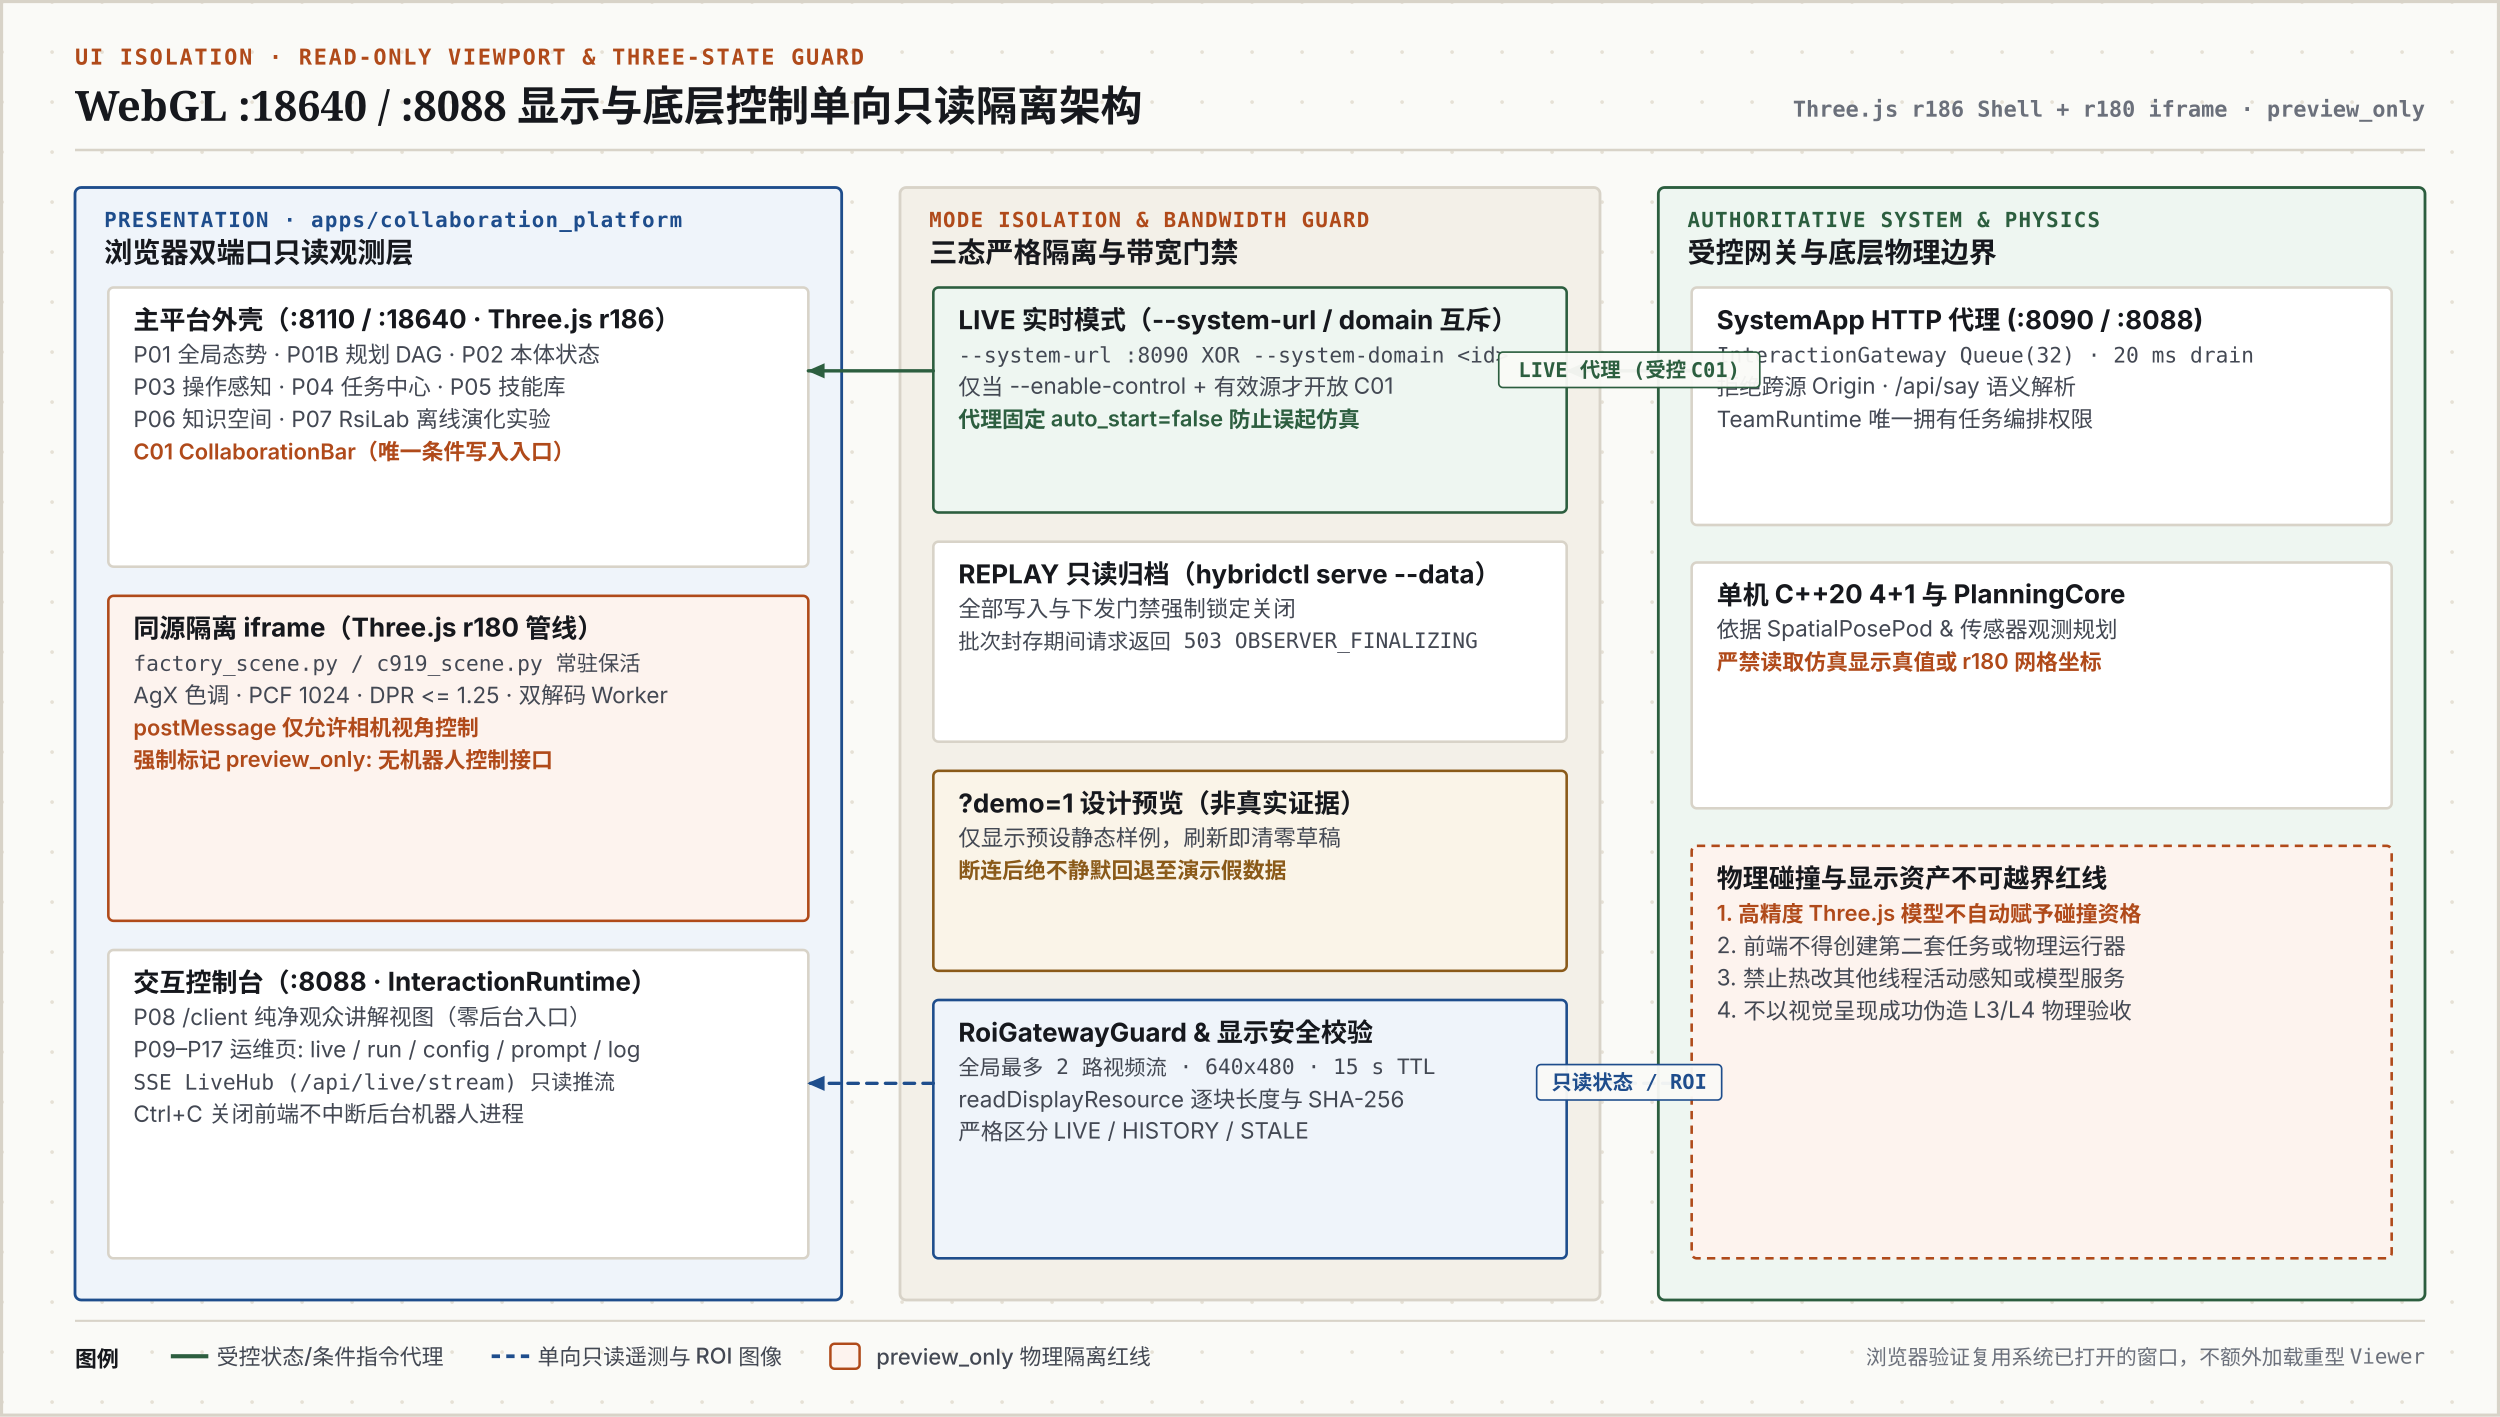
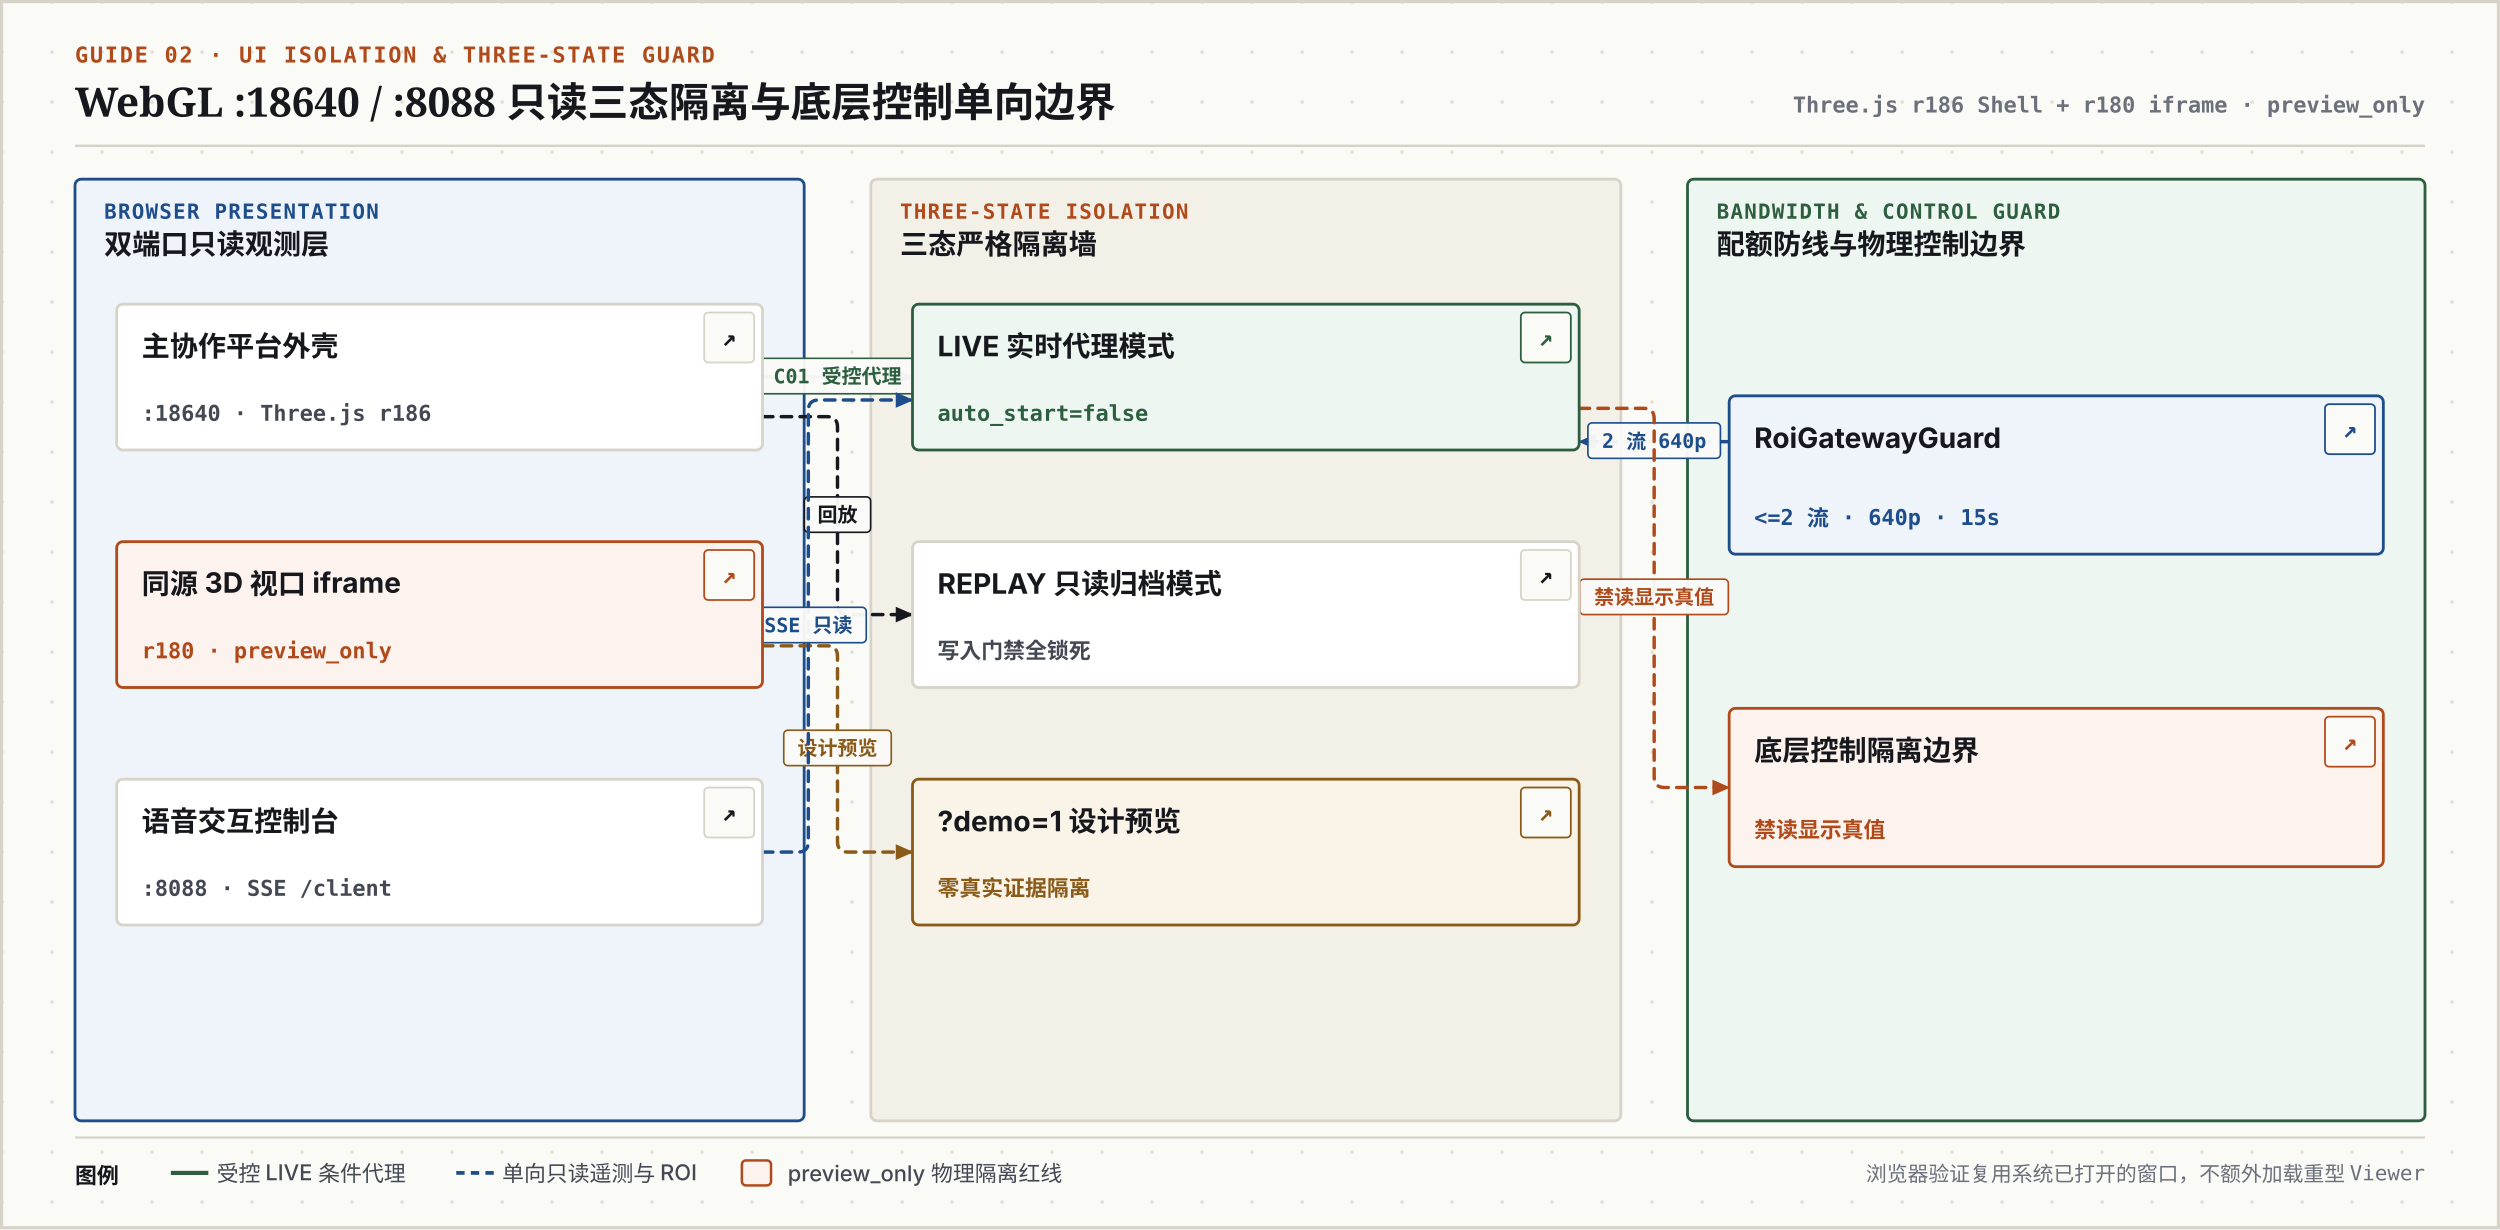
- <svg xmlns="http://www.w3.org/2000/svg" viewBox="0 0 1200 680" width="1200" height="680" role="img" aria-labelledby="diagram-title diagram-desc">
+ <svg xmlns="http://www.w3.org/2000/svg" class="interactive-arch-svg" data-diagram-id="guide-ui-readonly-separation" viewBox="0 0 1200 590" width="1200" height="590" role="group" aria-labelledby="guide-ui-readonly-separation-title" aria-describedby="guide-ui-readonly-separation-desc">
  <defs>
-     <pattern id="dot-grid" width="24" height="24" patternUnits="userSpaceOnUse">
+     <pattern id="guide-ui-readonly-separation-dot-grid" width="24" height="24" patternUnits="userSpaceOnUse">
      <circle cx="1" cy="1" r="0.9" fill="#E6E1D6" />
    </pattern>
-     <marker id="arrow-ink" viewBox="0 0 10 10" refX="8.5" refY="5" markerWidth="6.5" markerHeight="6.5" orient="auto-start-reverse">
+     <marker id="guide-ui-readonly-separation-arrow-ink" viewBox="0 0 10 10" refX="8.5" refY="5" markerWidth="6.5" markerHeight="6.5" orient="auto-start-reverse">
      <path d="M 1 1.5 L 9 5 L 1 8.5 z" fill="#16181D" />
    </marker>
-     <marker id="arrow-terracotta" viewBox="0 0 10 10" refX="8.5" refY="5" markerWidth="6.5" markerHeight="6.5" orient="auto-start-reverse">
+     <marker id="guide-ui-readonly-separation-arrow-terracotta" viewBox="0 0 10 10" refX="8.5" refY="5" markerWidth="6.5" markerHeight="6.5" orient="auto-start-reverse">
      <path d="M 1 1.5 L 9 5 L 1 8.5 z" fill="#B04A1A" />
    </marker>
-     <marker id="arrow-forest" viewBox="0 0 10 10" refX="8.5" refY="5" markerWidth="6.5" markerHeight="6.5" orient="auto-start-reverse">
+     <marker id="guide-ui-readonly-separation-arrow-forest" viewBox="0 0 10 10" refX="8.5" refY="5" markerWidth="6.5" markerHeight="6.5" orient="auto-start-reverse">
      <path d="M 1 1.5 L 9 5 L 1 8.5 z" fill="#2C5E3F" />
    </marker>
-     <marker id="arrow-slate" viewBox="0 0 10 10" refX="8.5" refY="5" markerWidth="6.5" markerHeight="6.5" orient="auto-start-reverse">
+     <marker id="guide-ui-readonly-separation-arrow-slate" viewBox="0 0 10 10" refX="8.5" refY="5" markerWidth="6.5" markerHeight="6.5" orient="auto-start-reverse">
      <path d="M 1 1.5 L 9 5 L 1 8.5 z" fill="#1E4D8C" />
    </marker>
-     <marker id="arrow-ochre" viewBox="0 0 10 10" refX="8.5" refY="5" markerWidth="6.5" markerHeight="6.5" orient="auto-start-reverse">
+     <marker id="guide-ui-readonly-separation-arrow-ochre" viewBox="0 0 10 10" refX="8.5" refY="5" markerWidth="6.5" markerHeight="6.5" orient="auto-start-reverse">
      <path d="M 1 1.5 L 9 5 L 1 8.5 z" fill="#8A5A19" />
    </marker>
-     <marker id="arrow-mute" viewBox="0 0 10 10" refX="8.5" refY="5" markerWidth="6.5" markerHeight="6.5" orient="auto-start-reverse">
+     <marker id="guide-ui-readonly-separation-arrow-mute" viewBox="0 0 10 10" refX="8.5" refY="5" markerWidth="6.5" markerHeight="6.5" orient="auto-start-reverse">
      <path d="M 1 1.5 L 9 5 L 1 8.5 z" fill="#8C877C" />
    </marker>
  </defs>
-   <rect x="0" y="0" width="1200" height="680" fill="#FAFAF7" />
-   <rect x="0" y="0" width="1200" height="680" fill="url(#dot-grid)" />
-   <rect x="0.75" y="0.75" width="1198.5" height="678.5" fill="none" stroke="#D8D3C8" stroke-width="1.5" />
-   <rect x="36.0" y="90.0" width="368.0" height="534.0" rx="3.0" fill="#EFF4FA" stroke="#1E4D8C" stroke-width="1.35" />
-   <text x="50.0" y="109.0" font-family="&quot;JetBrains Mono&quot;, monospace" font-size="10.0" font-weight="700" fill="#1E4D8C" letter-spacing="0.06em">PRESENTATION · apps/collaboration_platform</text>
-   <text x="50.0" y="126.0" font-family="&quot;Inter&quot;, &quot;PingFang SC&quot;, &quot;Noto Sans SC&quot;, sans-serif" font-size="13.5" font-weight="700" fill="#16181D">浏览器双端口只读观测层</text>
-   <rect x="432.0" y="90.0" width="336.0" height="534.0" rx="3.0" fill="#F3F0E8" stroke="#D8D3C8" stroke-width="1.35" />
-   <text x="446.0" y="109.0" font-family="&quot;JetBrains Mono&quot;, monospace" font-size="10.0" font-weight="700" fill="#B04A1A" letter-spacing="0.06em">MODE ISOLATION &amp; BANDWIDTH GUARD</text>
-   <text x="446.0" y="126.0" font-family="&quot;Inter&quot;, &quot;PingFang SC&quot;, &quot;Noto Sans SC&quot;, sans-serif" font-size="13.5" font-weight="700" fill="#16181D">三态严格隔离与带宽门禁</text>
-   <rect x="796.0" y="90.0" width="368.0" height="534.0" rx="3.0" fill="#EEF6F1" stroke="#2C5E3F" stroke-width="1.35" />
-   <text x="810.0" y="109.0" font-family="&quot;JetBrains Mono&quot;, monospace" font-size="10.0" font-weight="700" fill="#2C5E3F" letter-spacing="0.06em">AUTHORITATIVE SYSTEM &amp; PHYSICS</text>
-   <text x="810.0" y="126.0" font-family="&quot;Inter&quot;, &quot;PingFang SC&quot;, &quot;Noto Sans SC&quot;, sans-serif" font-size="13.5" font-weight="700" fill="#16181D">受控网关与底层物理边界</text>
-   <rect x="52.0" y="138.0" width="336.0" height="134.0" rx="2.5" fill="#FFFFFF" stroke="#D8D3C8" stroke-width="1.25" />
-   <text x="64.0" y="158.0" font-family="&quot;Inter&quot;, &quot;PingFang SC&quot;, &quot;Noto Sans SC&quot;, sans-serif" font-size="12.5" font-weight="700" fill="#16181D">主平台外壳（:8110 / :18640 · Three.js r186）</text>
-   <text x="64.0" y="174.0" font-family="&quot;Inter&quot;, &quot;PingFang SC&quot;, &quot;Noto Sans SC&quot;, sans-serif" font-size="10.8" font-weight="400" fill="#434853">P01 全局态势 · P01B 规划 DAG · P02 本体状态</text>
-   <text x="64.0" y="189.5" font-family="&quot;Inter&quot;, &quot;PingFang SC&quot;, &quot;Noto Sans SC&quot;, sans-serif" font-size="10.8" font-weight="400" fill="#434853">P03 操作感知 · P04 任务中心 · P05 技能库</text>
-   <text x="64.0" y="205.0" font-family="&quot;Inter&quot;, &quot;PingFang SC&quot;, &quot;Noto Sans SC&quot;, sans-serif" font-size="10.8" font-weight="400" fill="#434853">P06 知识空间 · P07 RsiLab 离线演化实验</text>
-   <text x="64.0" y="220.5" font-family="&quot;Inter&quot;, &quot;PingFang SC&quot;, &quot;Noto Sans SC&quot;, sans-serif" font-size="10.5" font-weight="600" fill="#B04A1A">C01 CollaborationBar（唯一条件写入入口）</text>
-   <rect x="52.0" y="286.0" width="336.0" height="156.0" rx="2.5" fill="#FDF3EE" stroke="#B04A1A" stroke-width="1.25" />
-   <text x="64.0" y="306.0" font-family="&quot;Inter&quot;, &quot;PingFang SC&quot;, &quot;Noto Sans SC&quot;, sans-serif" font-size="12.5" font-weight="700" fill="#16181D">同源隔离 iframe（Three.js r180 管线）</text>
-   <text x="64.0" y="322.0" font-family="&quot;JetBrains Mono&quot;, monospace" font-size="10.2" font-weight="500" fill="#434853">factory_scene.py / c919_scene.py 常驻保活</text>
-   <text x="64.0" y="337.5" font-family="&quot;Inter&quot;, &quot;PingFang SC&quot;, &quot;Noto Sans SC&quot;, sans-serif" font-size="10.8" font-weight="400" fill="#434853">AgX 色调 · PCF 1024 · DPR &lt;= 1.25 · 双解码 Worker</text>
-   <text x="64.0" y="353.0" font-family="&quot;Inter&quot;, &quot;PingFang SC&quot;, &quot;Noto Sans SC&quot;, sans-serif" font-size="10.5" font-weight="600" fill="#B04A1A">postMessage 仅允许相机视角控制</text>
-   <text x="64.0" y="368.5" font-family="&quot;Inter&quot;, &quot;PingFang SC&quot;, &quot;Noto Sans SC&quot;, sans-serif" font-size="10.5" font-weight="600" fill="#B04A1A">强制标记 preview_only: 无机器人控制接口</text>
-   <rect x="52.0" y="456.0" width="336.0" height="148.0" rx="2.5" fill="#FFFFFF" stroke="#D8D3C8" stroke-width="1.25" />
-   <text x="64.0" y="476.0" font-family="&quot;Inter&quot;, &quot;PingFang SC&quot;, &quot;Noto Sans SC&quot;, sans-serif" font-size="12.5" font-weight="700" fill="#16181D">交互控制台（:8088 · InteractionRuntime）</text>
-   <text x="64.0" y="492.0" font-family="&quot;Inter&quot;, &quot;PingFang SC&quot;, &quot;Noto Sans SC&quot;, sans-serif" font-size="10.8" font-weight="400" fill="#434853">P08 /client 纯净观众讲解视图（零后台入口）</text>
-   <text x="64.0" y="507.5" font-family="&quot;Inter&quot;, &quot;PingFang SC&quot;, &quot;Noto Sans SC&quot;, sans-serif" font-size="10.8" font-weight="400" fill="#434853">P09–P17 运维页: live / run / config / prompt / log</text>
-   <text x="64.0" y="523.0" font-family="&quot;JetBrains Mono&quot;, monospace" font-size="10.2" font-weight="500" fill="#434853">SSE LiveHub (/api/live/stream) 只读推流</text>
-   <text x="64.0" y="538.5" font-family="&quot;Inter&quot;, &quot;PingFang SC&quot;, &quot;Noto Sans SC&quot;, sans-serif" font-size="10.8" font-weight="400" fill="#434853">Ctrl+C 关闭前端不中断后台机器人进程</text>
-   <rect x="448.0" y="138.0" width="304.0" height="108.0" rx="2.5" fill="#EEF6F1" stroke="#2C5E3F" stroke-width="1.25" />
-   <text x="460.0" y="158.0" font-family="&quot;Inter&quot;, &quot;PingFang SC&quot;, &quot;Noto Sans SC&quot;, sans-serif" font-size="12.5" font-weight="700" fill="#16181D">LIVE 实时模式（--system-url / domain 互斥）</text>
-   <text x="460.0" y="174.0" font-family="&quot;JetBrains Mono&quot;, monospace" font-size="10.2" font-weight="500" fill="#434853">--system-url :8090 XOR --system-domain &lt;id&gt;</text>
-   <text x="460.0" y="189.5" font-family="&quot;Inter&quot;, &quot;PingFang SC&quot;, &quot;Noto Sans SC&quot;, sans-serif" font-size="10.8" font-weight="400" fill="#434853">仅当 --enable-control + 有效源才开放 C01</text>
-   <text x="460.0" y="205.0" font-family="&quot;Inter&quot;, &quot;PingFang SC&quot;, &quot;Noto Sans SC&quot;, sans-serif" font-size="10.5" font-weight="600" fill="#2C5E3F">代理固定 auto_start=false 防止误起仿真</text>
-   <rect x="448.0" y="260.0" width="304.0" height="96.0" rx="2.5" fill="#FFFFFF" stroke="#D8D3C8" stroke-width="1.25" />
-   <text x="460.0" y="280.0" font-family="&quot;Inter&quot;, &quot;PingFang SC&quot;, &quot;Noto Sans SC&quot;, sans-serif" font-size="12.5" font-weight="700" fill="#16181D">REPLAY 只读归档（hybridctl serve --data）</text>
-   <text x="460.0" y="296.0" font-family="&quot;Inter&quot;, &quot;PingFang SC&quot;, &quot;Noto Sans SC&quot;, sans-serif" font-size="10.8" font-weight="400" fill="#434853">全部写入与下发门禁强制锁定关闭</text>
-   <text x="460.0" y="311.5" font-family="&quot;JetBrains Mono&quot;, monospace" font-size="10.2" font-weight="500" fill="#434853">批次封存期间请求返回 503 OBSERVER_FINALIZING</text>
-   <rect x="448.0" y="370.0" width="304.0" height="96.0" rx="2.5" fill="#FAF4E8" stroke="#8A5A19" stroke-width="1.25" />
-   <text x="460.0" y="390.0" font-family="&quot;Inter&quot;, &quot;PingFang SC&quot;, &quot;Noto Sans SC&quot;, sans-serif" font-size="12.5" font-weight="700" fill="#16181D">?demo=1 设计预览（非真实证据）</text>
-   <text x="460.0" y="406.0" font-family="&quot;Inter&quot;, &quot;PingFang SC&quot;, &quot;Noto Sans SC&quot;, sans-serif" font-size="10.8" font-weight="400" fill="#434853">仅显示预设静态样例，刷新即清零草稿</text>
-   <text x="460.0" y="421.5" font-family="&quot;Inter&quot;, &quot;PingFang SC&quot;, &quot;Noto Sans SC&quot;, sans-serif" font-size="10.5" font-weight="600" fill="#8A5A19">断连后绝不静默回退至演示假数据</text>
-   <rect x="448.0" y="480.0" width="304.0" height="124.0" rx="2.5" fill="#EFF4FA" stroke="#1E4D8C" stroke-width="1.25" />
-   <text x="460.0" y="500.0" font-family="&quot;Inter&quot;, &quot;PingFang SC&quot;, &quot;Noto Sans SC&quot;, sans-serif" font-size="12.5" font-weight="700" fill="#16181D">RoiGatewayGuard &amp; 显示安全校验</text>
-   <text x="460.0" y="516.0" font-family="&quot;JetBrains Mono&quot;, monospace" font-size="10.2" font-weight="500" fill="#434853">全局最多 2 路视频流 · 640x480 · 15 s TTL</text>
-   <text x="460.0" y="531.5" font-family="&quot;Inter&quot;, &quot;PingFang SC&quot;, &quot;Noto Sans SC&quot;, sans-serif" font-size="10.8" font-weight="400" fill="#434853">readDisplayResource 逐块长度与 SHA-256</text>
-   <text x="460.0" y="547.0" font-family="&quot;Inter&quot;, &quot;PingFang SC&quot;, &quot;Noto Sans SC&quot;, sans-serif" font-size="10.8" font-weight="400" fill="#434853">严格区分 LIVE / HISTORY / STALE</text>
-   <rect x="812.0" y="138.0" width="336.0" height="114.0" rx="2.5" fill="#FFFFFF" stroke="#D8D3C8" stroke-width="1.25" />
-   <text x="824.0" y="158.0" font-family="&quot;Inter&quot;, &quot;PingFang SC&quot;, &quot;Noto Sans SC&quot;, sans-serif" font-size="12.5" font-weight="700" fill="#16181D">SystemApp HTTP 代理 (:8090 / :8088)</text>
-   <text x="824.0" y="174.0" font-family="&quot;JetBrains Mono&quot;, monospace" font-size="10.2" font-weight="500" fill="#434853">InteractionGateway Queue(32) · 20 ms drain</text>
-   <text x="824.0" y="189.5" font-family="&quot;Inter&quot;, &quot;PingFang SC&quot;, &quot;Noto Sans SC&quot;, sans-serif" font-size="10.8" font-weight="400" fill="#434853">拒绝跨源 Origin · /api/say 语义解析</text>
-   <text x="824.0" y="205.0" font-family="&quot;Inter&quot;, &quot;PingFang SC&quot;, &quot;Noto Sans SC&quot;, sans-serif" font-size="10.8" font-weight="400" fill="#434853">TeamRuntime 唯一拥有任务编排权限</text>
-   <rect x="812.0" y="270.0" width="336.0" height="118.0" rx="2.5" fill="#FFFFFF" stroke="#D8D3C8" stroke-width="1.25" />
-   <text x="824.0" y="290.0" font-family="&quot;Inter&quot;, &quot;PingFang SC&quot;, &quot;Noto Sans SC&quot;, sans-serif" font-size="12.5" font-weight="700" fill="#16181D">单机 C++20 4+1 与 PlanningCore</text>
-   <text x="824.0" y="306.0" font-family="&quot;Inter&quot;, &quot;PingFang SC&quot;, &quot;Noto Sans SC&quot;, sans-serif" font-size="10.8" font-weight="400" fill="#434853">依据 SpatialPosePod &amp; 传感器观测规划</text>
-   <text x="824.0" y="321.5" font-family="&quot;Inter&quot;, &quot;PingFang SC&quot;, &quot;Noto Sans SC&quot;, sans-serif" font-size="10.5" font-weight="600" fill="#B04A1A">严禁读取仿真显示真值或 r180 网格坐标</text>
-   <rect x="812.0" y="406.0" width="336.0" height="198.0" rx="2.5" fill="#FDF3EE" stroke="#B04A1A" stroke-width="1.25" stroke-dasharray="4 3" />
-   <text x="824.0" y="426.0" font-family="&quot;Inter&quot;, &quot;PingFang SC&quot;, &quot;Noto Sans SC&quot;, sans-serif" font-size="12.5" font-weight="700" fill="#16181D">物理碰撞与显示资产不可越界红线</text>
-   <text x="824.0" y="442.0" font-family="&quot;Inter&quot;, &quot;PingFang SC&quot;, &quot;Noto Sans SC&quot;, sans-serif" font-size="10.5" font-weight="600" fill="#B04A1A">1. 高精度 Three.js 模型不自动赋予碰撞资格</text>
-   <text x="824.0" y="457.5" font-family="&quot;Inter&quot;, &quot;PingFang SC&quot;, &quot;Noto Sans SC&quot;, sans-serif" font-size="10.8" font-weight="400" fill="#434853">2. 前端不得创建第二套任务或物理运行器</text>
-   <text x="824.0" y="473.0" font-family="&quot;Inter&quot;, &quot;PingFang SC&quot;, &quot;Noto Sans SC&quot;, sans-serif" font-size="10.8" font-weight="400" fill="#434853">3. 禁止热改其他线程活动感知或模型服务</text>
-   <text x="824.0" y="488.5" font-family="&quot;Inter&quot;, &quot;PingFang SC&quot;, &quot;Noto Sans SC&quot;, sans-serif" font-size="10.8" font-weight="400" fill="#434853">4. 不以视觉呈现成功伪造 L3/L4 物理验收</text>
-   <path d="M 812.0 178.0 L 752.0 178.0" fill="none" stroke="#2C5E3F" stroke-width="1.60" stroke-linejoin="round" stroke-linecap="round" marker-end="url(#arrow-forest)" />
-   <path d="M 448.0 178.0 L 388.0 178.0" fill="none" stroke="#2C5E3F" stroke-width="1.60" stroke-linejoin="round" stroke-linecap="round" marker-end="url(#arrow-forest)" />
-   <path d="M 812.0 520.0 L 752.0 520.0" fill="none" stroke="#1E4D8C" stroke-width="1.60" stroke-linejoin="round" stroke-linecap="round" stroke-dasharray="5 4" marker-end="url(#arrow-slate)" />
-   <path d="M 448.0 520.0 L 388.0 520.0" fill="none" stroke="#1E4D8C" stroke-width="1.60" stroke-linejoin="round" stroke-linecap="round" stroke-dasharray="5 4" marker-end="url(#arrow-slate)" />
-   <rect x="719.4" y="169.0" width="125.3" height="17.0" rx="2.0" fill="#FAFAF7" stroke="#2C5E3F" stroke-width="0.80" fill-opacity="0.95" />
-   <text x="782.0" y="181.0" font-family="&quot;JetBrains Mono&quot;, monospace" font-size="9.8" font-weight="600" fill="#2C5E3F" text-anchor="middle">LIVE 代理 (受控 C01)</text>
-   <rect x="737.6" y="511.0" width="88.8" height="17.0" rx="2.0" fill="#FAFAF7" stroke="#1E4D8C" stroke-width="0.80" fill-opacity="0.95" />
-   <text x="782.0" y="523.0" font-family="&quot;JetBrains Mono&quot;, monospace" font-size="9.8" font-weight="600" fill="#1E4D8C" text-anchor="middle">只读状态 / ROI</text>
-   <line x1="36.0" y1="634.0" x2="1164.0" y2="634.0" stroke="#D8D3C8" stroke-width="1.00" />
-   <text x="36.0" y="656.0" font-family="&quot;JetBrains Mono&quot;, monospace" font-size="10.5" font-weight="700" fill="#16181D">图例</text>
-   <line x1="82.0" y1="651.0" x2="100.0" y2="651.0" stroke="#2C5E3F" stroke-width="2.00" />
-   <text x="104.0" y="655.0" font-family="&quot;Inter&quot;, &quot;PingFang SC&quot;, &quot;Noto Sans SC&quot;, sans-serif" font-size="10.5" font-weight="500" fill="#434853">受控状态/条件指令代理</text>
-   <line x1="236.0" y1="651.0" x2="254.0" y2="651.0" stroke="#1E4D8C" stroke-width="1.80" stroke-dasharray="4 3" />
-   <text x="258.0" y="655.0" font-family="&quot;Inter&quot;, &quot;PingFang SC&quot;, &quot;Noto Sans SC&quot;, sans-serif" font-size="10.5" font-weight="500" fill="#434853">单向只读遥测与 ROI 图像</text>
-   <rect x="398.6" y="645.0" width="14.0" height="12.0" rx="2.0" fill="#FDF3EE" stroke="#B04A1A" stroke-width="1.20" />
-   <text x="420.6" y="655.0" font-family="&quot;Inter&quot;, &quot;PingFang SC&quot;, &quot;Noto Sans SC&quot;, sans-serif" font-size="10.5" font-weight="500" fill="#434853">preview_only 物理隔离红线</text>
-   <text x="1164.0" y="655.0" font-family="&quot;JetBrains Mono&quot;, monospace" font-size="10.0" font-weight="500" fill="#6B707B" text-anchor="end">浏览器验证复用系统已打开的窗口，不额外加载重型 Viewer</text>
-   <text x="36.0" y="31.0" font-family="&quot;JetBrains Mono&quot;, monospace" font-size="10.5" font-weight="700" fill="#B04A1A" letter-spacing="0.08em">UI ISOLATION · READ-ONLY VIEWPORT &amp; THREE-STATE GUARD</text>
-   <text x="36.0" y="58.0" font-family="&quot;Noto Serif SC&quot;, &quot;Source Han Serif SC&quot;, Georgia, serif" font-size="20.0" font-weight="700" fill="#16181D">WebGL :18640 / :8088 显示与底层控制单向只读隔离架构</text>
-   <text x="1164.0" y="56.0" font-family="&quot;JetBrains Mono&quot;, monospace" font-size="10.5" font-weight="600" fill="#6B707B" text-anchor="end">Three.js r186 Shell + r180 iframe · preview_only</text>
-   <line x1="36.0" y1="72.0" x2="1164.0" y2="72.0" stroke="#D8D3C8" stroke-width="1.20" />
+   <rect x="0" y="0" width="1200" height="590" fill="#FAFAF7" />
+   <rect x="0" y="0" width="1200" height="590" fill="url(#guide-ui-readonly-separation-dot-grid)" />
+   <rect x="0.75" y="0.75" width="1198.5" height="588.5" fill="none" stroke="#D8D3C8" stroke-width="1.5" />
+   <rect x="36.0" y="86.0" width="350.0" height="452.0" rx="3.0" fill="#EFF4FA" stroke="#1E4D8C" stroke-width="1.35" />
+   <text x="50.0" y="105.0" font-family="&quot;JetBrains Mono&quot;, monospace" font-size="10.0" font-weight="700" fill="#1E4D8C" letter-spacing="0.06em">BROWSER PRESENTATION</text>
+   <text x="50.0" y="122.0" font-family="&quot;Inter&quot;, &quot;PingFang SC&quot;, &quot;Noto Sans SC&quot;, sans-serif" font-size="13.5" font-weight="700" fill="#16181D">双端口只读观测层</text>
+   <rect x="418.0" y="86.0" width="360.0" height="452.0" rx="3.0" fill="#F3F0E8" stroke="#D8D3C8" stroke-width="1.35" />
+   <text x="432.0" y="105.0" font-family="&quot;JetBrains Mono&quot;, monospace" font-size="10.0" font-weight="700" fill="#B04A1A" letter-spacing="0.06em">THREE-STATE ISOLATION</text>
+   <text x="432.0" y="122.0" font-family="&quot;Inter&quot;, &quot;PingFang SC&quot;, &quot;Noto Sans SC&quot;, sans-serif" font-size="13.5" font-weight="700" fill="#16181D">三态严格隔离墙</text>
+   <rect x="810.0" y="86.0" width="354.0" height="452.0" rx="3.0" fill="#EEF6F1" stroke="#2C5E3F" stroke-width="1.35" />
+   <text x="824.0" y="105.0" font-family="&quot;JetBrains Mono&quot;, monospace" font-size="10.0" font-weight="700" fill="#2C5E3F" letter-spacing="0.06em">BANDWIDTH &amp; CONTROL GUARD</text>
+   <text x="824.0" y="122.0" font-family="&quot;Inter&quot;, &quot;PingFang SC&quot;, &quot;Noto Sans SC&quot;, sans-serif" font-size="13.5" font-weight="700" fill="#16181D">配额防线与物理控制边界</text>
+   <g class="arch-edge" data-from="ui_shell" data-to="mode_live" data-flow="live">
+     <path d="M 366.0 181.0 L 438.0 181.0" fill="none" stroke="#2C5E3F" stroke-width="1.65" stroke-linejoin="round" stroke-linecap="round" marker-end="url(#guide-ui-readonly-separation-arrow-forest)" />
+     <rect x="364.3" y="172.0" width="75.4" height="17.0" rx="2.0" fill="#FAFAF7" fill-opacity="0.96" stroke="#2C5E3F" stroke-width="0.8" />
+     <text x="402.0" y="184.0" font-family="&quot;JetBrains Mono&quot;, monospace" font-size="9.6" font-weight="600" fill="#2C5E3F" text-anchor="middle">C01 受控代理</text>
+   </g>
+   <g class="arch-edge" data-from="ui_shell" data-to="mode_replay" data-flow="replay">
+     <path d="M 366.0 200.0 L 397.0 200.0 Q 402.0 200.0 402.0 205.0 L 402.0 290.0 Q 402.0 295.0 407.0 295.0 L 438.0 295.0" fill="none" stroke="#16181D" stroke-width="1.65" stroke-linejoin="round" stroke-linecap="round" stroke-dasharray="5 4" marker-end="url(#guide-ui-readonly-separation-arrow-ink)" />
+     <rect x="386.1" y="238.5" width="31.8" height="17.0" rx="2.0" fill="#FAFAF7" fill-opacity="0.96" stroke="#16181D" stroke-width="0.8" />
+     <text x="402.0" y="250.5" font-family="&quot;JetBrains Mono&quot;, monospace" font-size="9.6" font-weight="600" fill="#16181D" text-anchor="middle">回放</text>
+   </g>
+   <g class="arch-edge" data-from="ui_iframe" data-to="mode_demo" data-flow="replay">
+     <path d="M 366.0 310.0 L 397.0 310.0 Q 402.0 310.0 402.0 315.0 L 402.0 404.0 Q 402.0 409.0 407.0 409.0 L 438.0 409.0" fill="none" stroke="#8A5A19" stroke-width="1.65" stroke-linejoin="round" stroke-linecap="round" stroke-dasharray="5 4" marker-end="url(#guide-ui-readonly-separation-arrow-ochre)" />
+     <rect x="376.2" y="350.5" width="51.6" height="17.0" rx="2.0" fill="#FAFAF7" fill-opacity="0.96" stroke="#8A5A19" stroke-width="0.8" />
+     <text x="402.0" y="362.5" font-family="&quot;JetBrains Mono&quot;, monospace" font-size="9.6" font-weight="600" fill="#8A5A19" text-anchor="middle">设计预览</text>
+   </g>
+   <g class="arch-edge" data-from="roi_guard" data-to="mode_live" data-flow="guard">
+     <path d="M 830.0 212.0 L 758.0 212.0" fill="none" stroke="#1E4D8C" stroke-width="1.65" stroke-linejoin="round" stroke-linecap="round" stroke-dasharray="5 4" marker-end="url(#guide-ui-readonly-separation-arrow-slate)" />
+     <rect x="762.2" y="203.0" width="63.6" height="17.0" rx="2.0" fill="#FAFAF7" fill-opacity="0.96" stroke="#1E4D8C" stroke-width="0.8" />
+     <text x="794.0" y="215.0" font-family="&quot;JetBrains Mono&quot;, monospace" font-size="9.6" font-weight="600" fill="#1E4D8C" text-anchor="middle">2 流 640p</text>
+   </g>
+   <g class="arch-edge" data-from="ui_voice" data-to="mode_live" data-flow="live">
+     <path d="M 366.0 409.0 L 383.0 409.0 Q 388.0 409.0 388.0 404.0 L 388.0 197.0 Q 388.0 192.0 393.0 192.0 L 438.0 192.0" fill="none" stroke="#1E4D8C" stroke-width="1.65" stroke-linejoin="round" stroke-linecap="round" stroke-dasharray="5 4" marker-end="url(#guide-ui-readonly-separation-arrow-slate)" />
+     <rect x="360.2" y="291.5" width="55.6" height="17.0" rx="2.0" fill="#FAFAF7" fill-opacity="0.96" stroke="#1E4D8C" stroke-width="0.8" />
+     <text x="388.0" y="303.5" font-family="&quot;JetBrains Mono&quot;, monospace" font-size="9.6" font-weight="600" fill="#1E4D8C" text-anchor="middle">SSE 只读</text>
+   </g>
+   <g class="arch-edge" data-from="mode_live" data-to="phys_boundary" data-flow="guard">
+     <path d="M 758.0 196.0 L 789.0 196.0 Q 794.0 196.0 794.0 201.0 L 794.0 373.0 Q 794.0 378.0 799.0 378.0 L 830.0 378.0" fill="none" stroke="#B04A1A" stroke-width="1.65" stroke-linejoin="round" stroke-linecap="round" stroke-dasharray="5 4" marker-end="url(#guide-ui-readonly-separation-arrow-terracotta)" />
+     <rect x="758.3" y="278.0" width="71.3" height="17.0" rx="2.0" fill="#FAFAF7" fill-opacity="0.96" stroke="#B04A1A" stroke-width="0.8" />
+     <text x="794.0" y="290.0" font-family="&quot;JetBrains Mono&quot;, monospace" font-size="9.6" font-weight="600" fill="#B04A1A" text-anchor="middle">禁读显示真值</text>
+   </g>
+   <g class="arch-node-card" data-node-id="ui_shell">
+     <g class="arch-node" role="button" tabindex="0" data-node-id="ui_shell" data-flows="all,live,replay" aria-expanded="false" aria-label="主协作平台外壳（:18640 · Three.js r186）">
+       <rect class="arch-node-box" x="56.0" y="146.0" width="310.0" height="70.0" rx="3.0" fill="#FFFFFF" stroke="#D8D3C8" stroke-width="1.35" />
+       <text class="arch-node-title" x="68.0" y="171.0" font-family="&quot;Inter&quot;, &quot;PingFang SC&quot;, &quot;Noto Sans SC&quot;, sans-serif" font-size="13.5" font-weight="700" fill="#16181D">主协作平台外壳</text>
+       <text class="arch-node-role" x="68.0" y="202.0" font-family="&quot;JetBrains Mono&quot;, monospace" font-size="10.5" font-weight="600" fill="#434853">:18640 · Three.js r186</text>
+     </g>
+     <a class="arch-node-jump" href="handbook://guides/platform-ui.html" aria-label="前往「主协作平台外壳」对应章节">
+       <rect x="338.0" y="150.0" width="24.0" height="24.0" rx="2.0" fill="#FAFAF7" stroke="#D8D3C8" stroke-width="0.85" />
+       <text x="350.0" y="166.0" font-family="&quot;JetBrains Mono&quot;, monospace" font-size="11.5" font-weight="700" fill="#16181D" text-anchor="middle">↗</text>
+     </a>
+   </g>
+   <g class="arch-node-card" data-node-id="ui_iframe">
+     <g class="arch-node" role="button" tabindex="0" data-node-id="ui_iframe" data-flows="all,replay" aria-expanded="false" aria-label="同源 3D 视口 iframe（r180 · preview_only）">
+       <rect class="arch-node-box" x="56.0" y="260.0" width="310.0" height="70.0" rx="3.0" fill="#FDF3EE" stroke="#B04A1A" stroke-width="1.35" />
+       <text class="arch-node-title" x="68.0" y="285.0" font-family="&quot;Inter&quot;, &quot;PingFang SC&quot;, &quot;Noto Sans SC&quot;, sans-serif" font-size="13.5" font-weight="700" fill="#16181D">同源 3D 视口 iframe</text>
+       <text class="arch-node-role" x="68.0" y="316.0" font-family="&quot;JetBrains Mono&quot;, monospace" font-size="10.5" font-weight="600" fill="#B04A1A">r180 · preview_only</text>
+     </g>
+     <a class="arch-node-jump" href="handbook://guides/platform-ui.html" aria-label="前往「同源 3D 视口 iframe」对应章节">
+       <rect x="338.0" y="264.0" width="24.0" height="24.0" rx="2.0" fill="#FAFAF7" stroke="#B04A1A" stroke-width="0.85" />
+       <text x="350.0" y="280.0" font-family="&quot;JetBrains Mono&quot;, monospace" font-size="11.5" font-weight="700" fill="#B04A1A" text-anchor="middle">↗</text>
+     </a>
+   </g>
+   <g class="arch-node-card" data-node-id="ui_voice">
+     <g class="arch-node" role="button" tabindex="0" data-node-id="ui_voice" data-flows="all,live" aria-expanded="false" aria-label="语音交互控制台（:8088 · SSE /client）">
+       <rect class="arch-node-box" x="56.0" y="374.0" width="310.0" height="70.0" rx="3.0" fill="#FFFFFF" stroke="#D8D3C8" stroke-width="1.35" />
+       <text class="arch-node-title" x="68.0" y="399.0" font-family="&quot;Inter&quot;, &quot;PingFang SC&quot;, &quot;Noto Sans SC&quot;, sans-serif" font-size="13.5" font-weight="700" fill="#16181D">语音交互控制台</text>
+       <text class="arch-node-role" x="68.0" y="430.0" font-family="&quot;JetBrains Mono&quot;, monospace" font-size="10.5" font-weight="600" fill="#434853">:8088 · SSE /client</text>
+     </g>
+     <a class="arch-node-jump" href="handbook://subsystems/interaction-and-gateway.html#flow" aria-label="前往「语音交互控制台」对应章节">
+       <rect x="338.0" y="378.0" width="24.0" height="24.0" rx="2.0" fill="#FAFAF7" stroke="#D8D3C8" stroke-width="0.85" />
+       <text x="350.0" y="394.0" font-family="&quot;JetBrains Mono&quot;, monospace" font-size="11.5" font-weight="700" fill="#16181D" text-anchor="middle">↗</text>
+     </a>
+   </g>
+   <g class="arch-node-card" data-node-id="mode_live">
+     <g class="arch-node" role="button" tabindex="0" data-node-id="mode_live" data-flows="all,guard,live" aria-expanded="false" aria-label="LIVE 实时代理模式（auto_start=false）">
+       <rect class="arch-node-box" x="438.0" y="146.0" width="320.0" height="70.0" rx="3.0" fill="#EEF6F1" stroke="#2C5E3F" stroke-width="1.35" />
+       <text class="arch-node-title" x="450.0" y="171.0" font-family="&quot;Inter&quot;, &quot;PingFang SC&quot;, &quot;Noto Sans SC&quot;, sans-serif" font-size="13.5" font-weight="700" fill="#16181D">LIVE 实时代理模式</text>
+       <text class="arch-node-role" x="450.0" y="202.0" font-family="&quot;JetBrains Mono&quot;, monospace" font-size="10.5" font-weight="600" fill="#2C5E3F">auto_start=false</text>
+     </g>
+     <a class="arch-node-jump" href="handbook://guides/platform-ui.html" aria-label="前往「LIVE 实时代理模式」对应章节">
+       <rect x="730.0" y="150.0" width="24.0" height="24.0" rx="2.0" fill="#FAFAF7" stroke="#2C5E3F" stroke-width="0.85" />
+       <text x="742.0" y="166.0" font-family="&quot;JetBrains Mono&quot;, monospace" font-size="11.5" font-weight="700" fill="#2C5E3F" text-anchor="middle">↗</text>
+     </a>
+   </g>
+   <g class="arch-node-card" data-node-id="mode_replay">
+     <g class="arch-node" role="button" tabindex="0" data-node-id="mode_replay" data-flows="all,replay" aria-expanded="false" aria-label="REPLAY 只读归档模式（写入门禁全锁死）">
+       <rect class="arch-node-box" x="438.0" y="260.0" width="320.0" height="70.0" rx="3.0" fill="#FFFFFF" stroke="#D8D3C8" stroke-width="1.35" />
+       <text class="arch-node-title" x="450.0" y="285.0" font-family="&quot;Inter&quot;, &quot;PingFang SC&quot;, &quot;Noto Sans SC&quot;, sans-serif" font-size="13.5" font-weight="700" fill="#16181D">REPLAY 只读归档模式</text>
+       <text class="arch-node-role" x="450.0" y="316.0" font-family="&quot;JetBrains Mono&quot;, monospace" font-size="10.5" font-weight="600" fill="#434853">写入门禁全锁死</text>
+     </g>
+     <a class="arch-node-jump" href="handbook://guides/platform-ui.html" aria-label="前往「REPLAY 只读归档模式」对应章节">
+       <rect x="730.0" y="264.0" width="24.0" height="24.0" rx="2.0" fill="#FAFAF7" stroke="#D8D3C8" stroke-width="0.85" />
+       <text x="742.0" y="280.0" font-family="&quot;JetBrains Mono&quot;, monospace" font-size="11.5" font-weight="700" fill="#16181D" text-anchor="middle">↗</text>
+     </a>
+   </g>
+   <g class="arch-node-card" data-node-id="mode_demo">
+     <g class="arch-node" role="button" tabindex="0" data-node-id="mode_demo" data-flows="all,replay" aria-expanded="false" aria-label="?demo=1 设计预览（零真实证据隔离）">
+       <rect class="arch-node-box" x="438.0" y="374.0" width="320.0" height="70.0" rx="3.0" fill="#FAF4E8" stroke="#8A5A19" stroke-width="1.35" />
+       <text class="arch-node-title" x="450.0" y="399.0" font-family="&quot;Inter&quot;, &quot;PingFang SC&quot;, &quot;Noto Sans SC&quot;, sans-serif" font-size="13.5" font-weight="700" fill="#16181D">?demo=1 设计预览</text>
+       <text class="arch-node-role" x="450.0" y="430.0" font-family="&quot;JetBrains Mono&quot;, monospace" font-size="10.5" font-weight="600" fill="#8A5A19">零真实证据隔离</text>
+     </g>
+     <a class="arch-node-jump" href="handbook://guides/platform-ui.html" aria-label="前往「?demo=1 设计预览」对应章节">
+       <rect x="730.0" y="378.0" width="24.0" height="24.0" rx="2.0" fill="#FAFAF7" stroke="#8A5A19" stroke-width="0.85" />
+       <text x="742.0" y="394.0" font-family="&quot;JetBrains Mono&quot;, monospace" font-size="11.5" font-weight="700" fill="#8A5A19" text-anchor="middle">↗</text>
+     </a>
+   </g>
+   <g class="arch-node-card" data-node-id="roi_guard">
+     <g class="arch-node" role="button" tabindex="0" data-node-id="roi_guard" data-flows="all,guard" aria-expanded="false" aria-label="RoiGatewayGuard（&lt;=2 流 · 640p · 15s）">
+       <rect class="arch-node-box" x="830.0" y="190.0" width="314.0" height="76.0" rx="3.0" fill="#EFF4FA" stroke="#1E4D8C" stroke-width="1.35" />
+       <text class="arch-node-title" x="842.0" y="215.0" font-family="&quot;Inter&quot;, &quot;PingFang SC&quot;, &quot;Noto Sans SC&quot;, sans-serif" font-size="13.5" font-weight="700" fill="#16181D">RoiGatewayGuard</text>
+       <text class="arch-node-role" x="842.0" y="252.0" font-family="&quot;JetBrains Mono&quot;, monospace" font-size="10.5" font-weight="600" fill="#1E4D8C">&lt;=2 流 · 640p · 15s</text>
+     </g>
+     <a class="arch-node-jump" href="handbook://subsystems/interaction-and-gateway.html#principles" aria-label="前往「RoiGatewayGuard」对应章节">
+       <rect x="1116.0" y="194.0" width="24.0" height="24.0" rx="2.0" fill="#FAFAF7" stroke="#1E4D8C" stroke-width="0.85" />
+       <text x="1128.0" y="210.0" font-family="&quot;JetBrains Mono&quot;, monospace" font-size="11.5" font-weight="700" fill="#1E4D8C" text-anchor="middle">↗</text>
+     </a>
+   </g>
+   <g class="arch-node-card" data-node-id="phys_boundary">
+     <g class="arch-node" role="button" tabindex="0" data-node-id="phys_boundary" data-flows="all,guard" aria-expanded="false" aria-label="底层控制隔离边界（禁读显示真值）">
+       <rect class="arch-node-box" x="830.0" y="340.0" width="314.0" height="76.0" rx="3.0" fill="#FDF3EE" stroke="#B04A1A" stroke-width="1.35" />
+       <text class="arch-node-title" x="842.0" y="365.0" font-family="&quot;Inter&quot;, &quot;PingFang SC&quot;, &quot;Noto Sans SC&quot;, sans-serif" font-size="13.5" font-weight="700" fill="#16181D">底层控制隔离边界</text>
+       <text class="arch-node-role" x="842.0" y="402.0" font-family="&quot;JetBrains Mono&quot;, monospace" font-size="10.5" font-weight="600" fill="#B04A1A">禁读显示真值</text>
+     </g>
+     <a class="arch-node-jump" href="handbook://architecture/runtime-baselines.html" aria-label="前往「底层控制隔离边界」对应章节">
+       <rect x="1116.0" y="344.0" width="24.0" height="24.0" rx="2.0" fill="#FAFAF7" stroke="#B04A1A" stroke-width="0.85" />
+       <text x="1128.0" y="360.0" font-family="&quot;JetBrains Mono&quot;, monospace" font-size="11.5" font-weight="700" fill="#B04A1A" text-anchor="middle">↗</text>
+     </a>
+   </g>
+   <line x1="36.0" y1="546.0" x2="1164.0" y2="546.0" stroke="#D8D3C8" stroke-width="1.00" />
+   <text x="36.0" y="568.0" font-family="&quot;JetBrains Mono&quot;, monospace" font-size="10.5" font-weight="700" fill="#16181D">图例</text>
+   <line x1="82.0" y1="563.0" x2="100.0" y2="563.0" stroke="#2C5E3F" stroke-width="2.00" />
+   <text x="104.0" y="567.0" font-family="&quot;Inter&quot;, &quot;PingFang SC&quot;, &quot;Noto Sans SC&quot;, sans-serif" font-size="10.5" font-weight="500" fill="#434853">受控 LIVE 条件代理</text>
+   <line x1="219.0" y1="563.0" x2="237.0" y2="563.0" stroke="#1E4D8C" stroke-width="1.80" stroke-dasharray="4 3" />
+   <text x="241.0" y="567.0" font-family="&quot;Inter&quot;, &quot;PingFang SC&quot;, &quot;Noto Sans SC&quot;, sans-serif" font-size="10.5" font-weight="500" fill="#434853">单向只读遥测与 ROI</text>
+   <rect x="356.1" y="557.0" width="14.0" height="12.0" rx="2.0" fill="#FDF3EE" stroke="#B04A1A" stroke-width="1.20" />
+   <text x="378.1" y="567.0" font-family="&quot;Inter&quot;, &quot;PingFang SC&quot;, &quot;Noto Sans SC&quot;, sans-serif" font-size="10.5" font-weight="500" fill="#434853">preview_only 物理隔离红线</text>
+   <text x="1164.0" y="567.0" font-family="&quot;JetBrains Mono&quot;, monospace" font-size="10.0" font-weight="500" fill="#6B707B" text-anchor="end">浏览器验证复用系统已打开的窗口，不额外加载重型 Viewer</text>
+   <text x="36.0" y="30.0" font-family="&quot;JetBrains Mono&quot;, monospace" font-size="10.5" font-weight="700" fill="#B04A1A" letter-spacing="0.08em">GUIDE 02 · UI ISOLATION &amp; THREE-STATE GUARD</text>
+   <text x="36.0" y="56.0" font-family="&quot;Noto Serif SC&quot;, &quot;Source Han Serif SC&quot;, Georgia, serif" font-size="19.5" font-weight="700" fill="#16181D">WebGL :18640 / :8088 只读三态隔离与底层控制单向边界</text>
+   <text x="1164.0" y="54.0" font-family="&quot;JetBrains Mono&quot;, monospace" font-size="10.5" font-weight="600" fill="#6B707B" text-anchor="end">Three.js r186 Shell + r180 iframe · preview_only</text>
+   <line x1="36.0" y1="70.0" x2="1164.0" y2="70.0" stroke="#D8D3C8" stroke-width="1.20" />
</svg>
